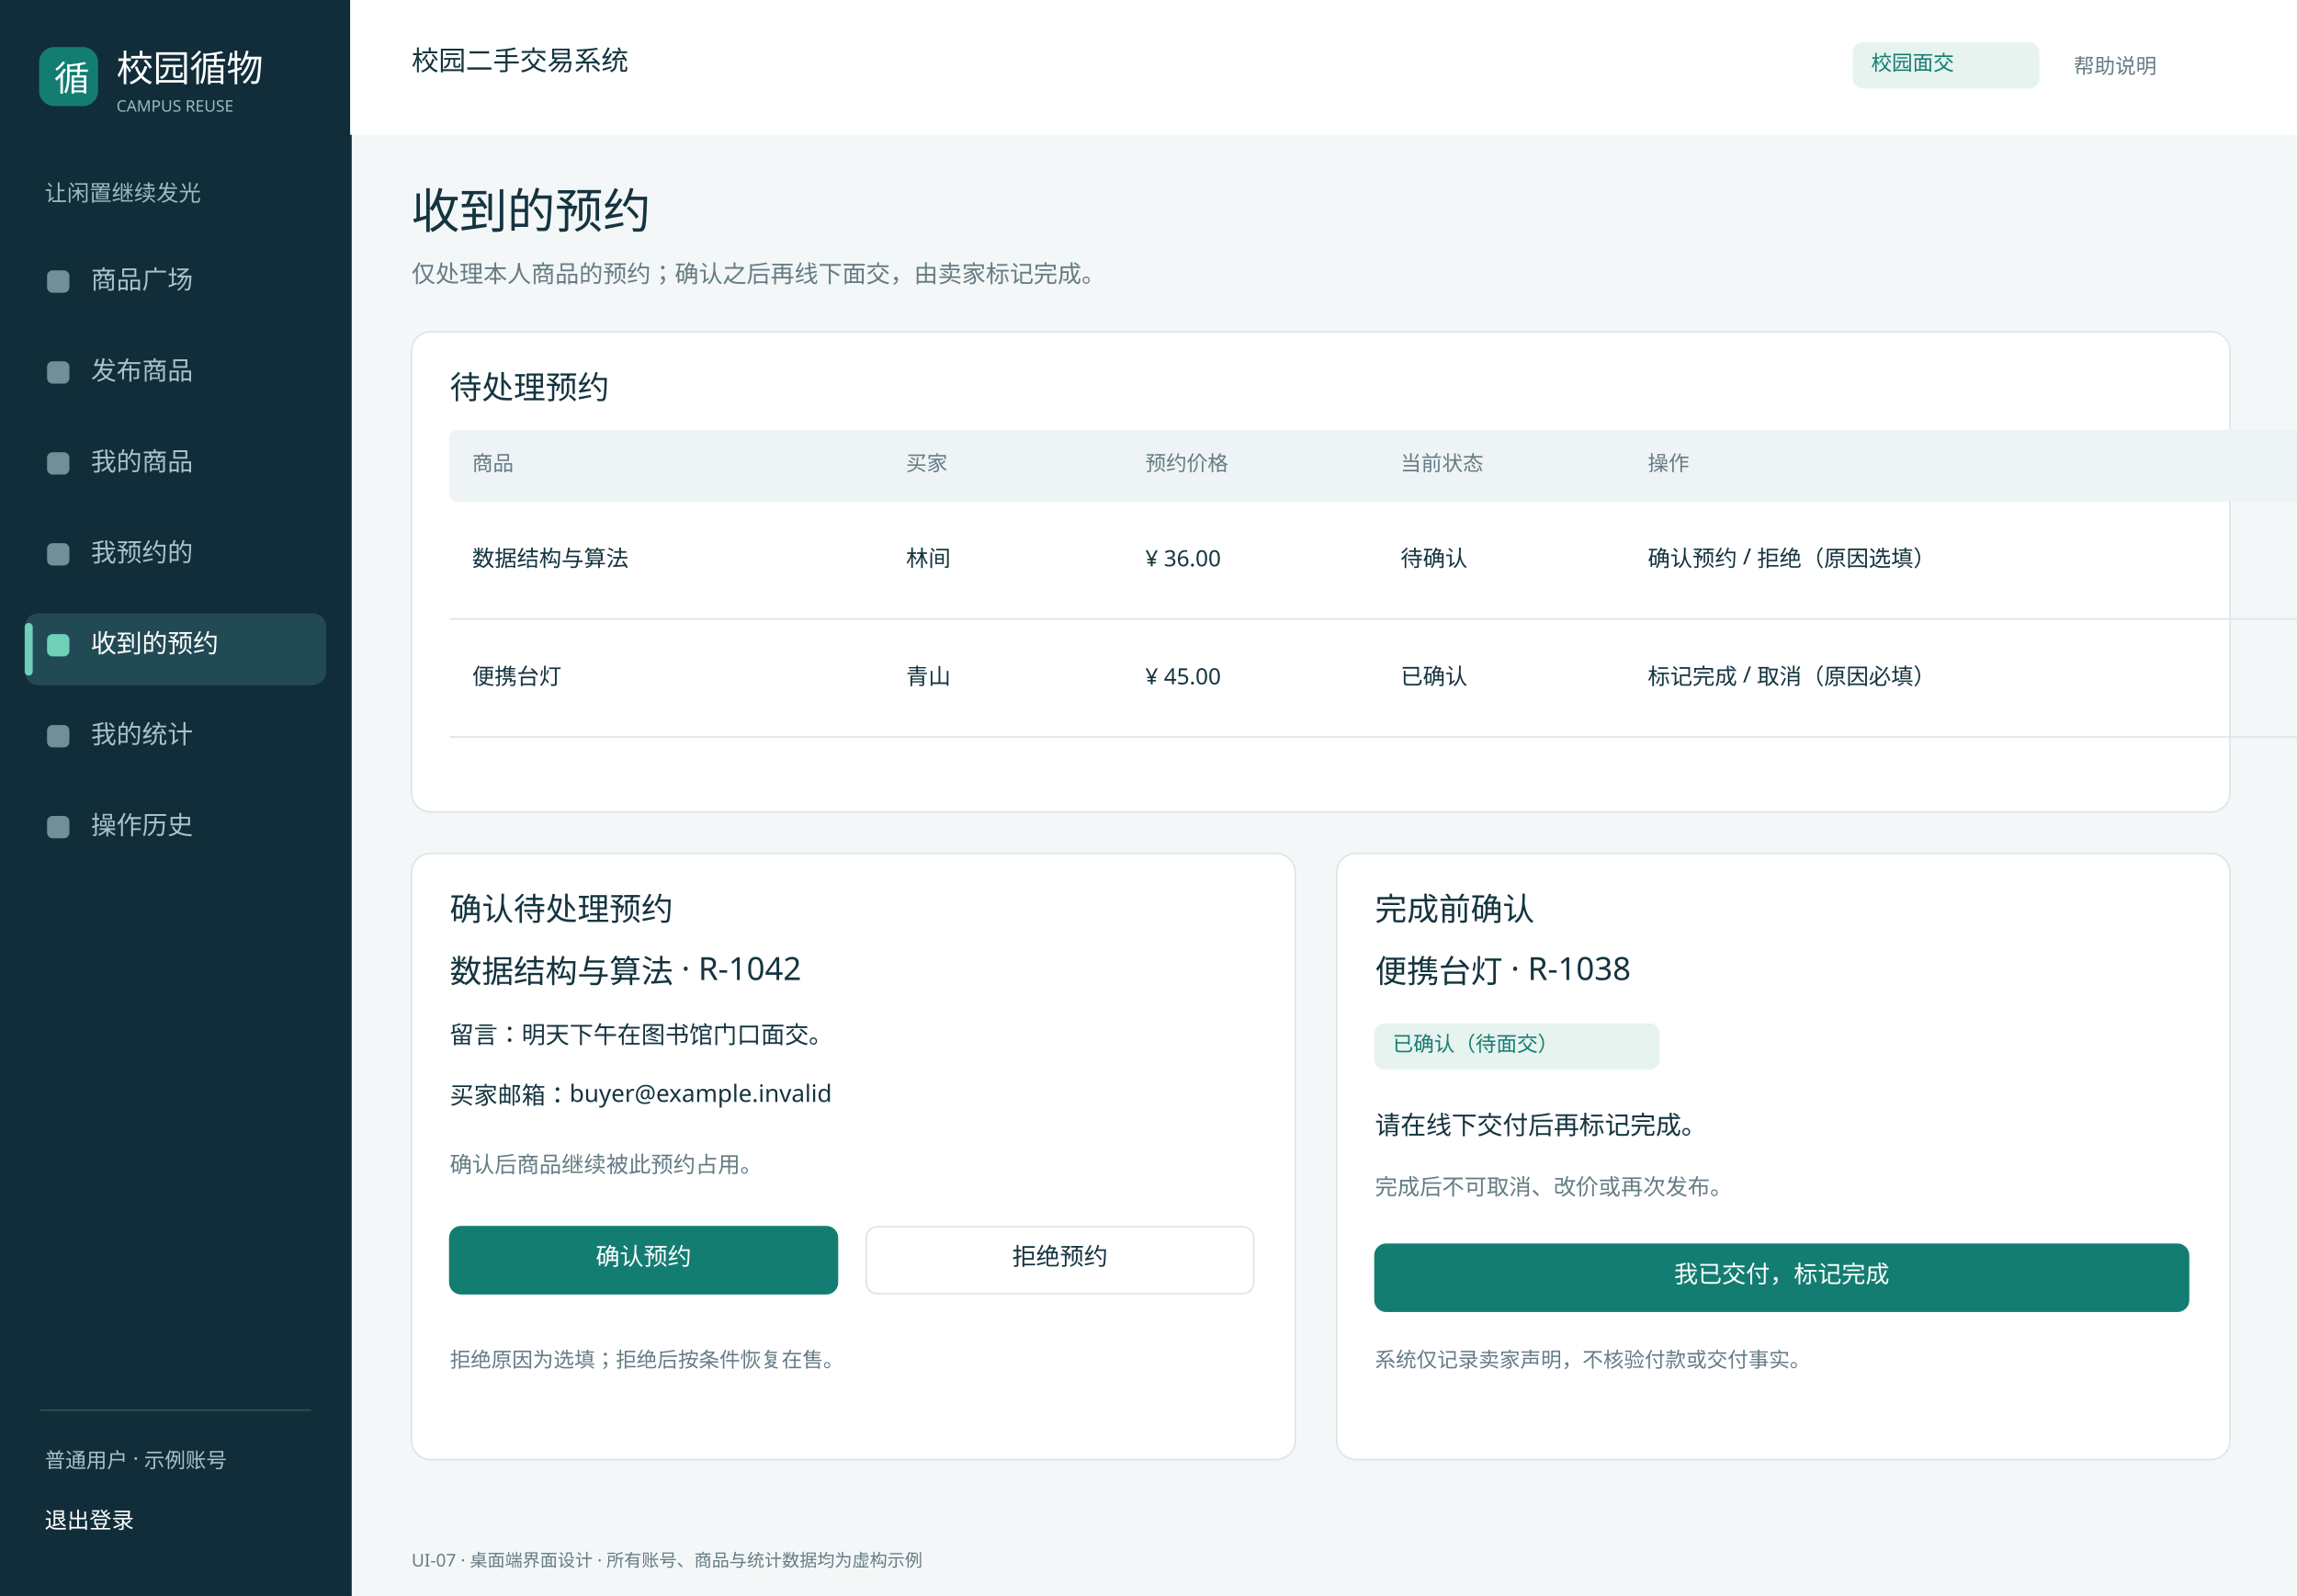
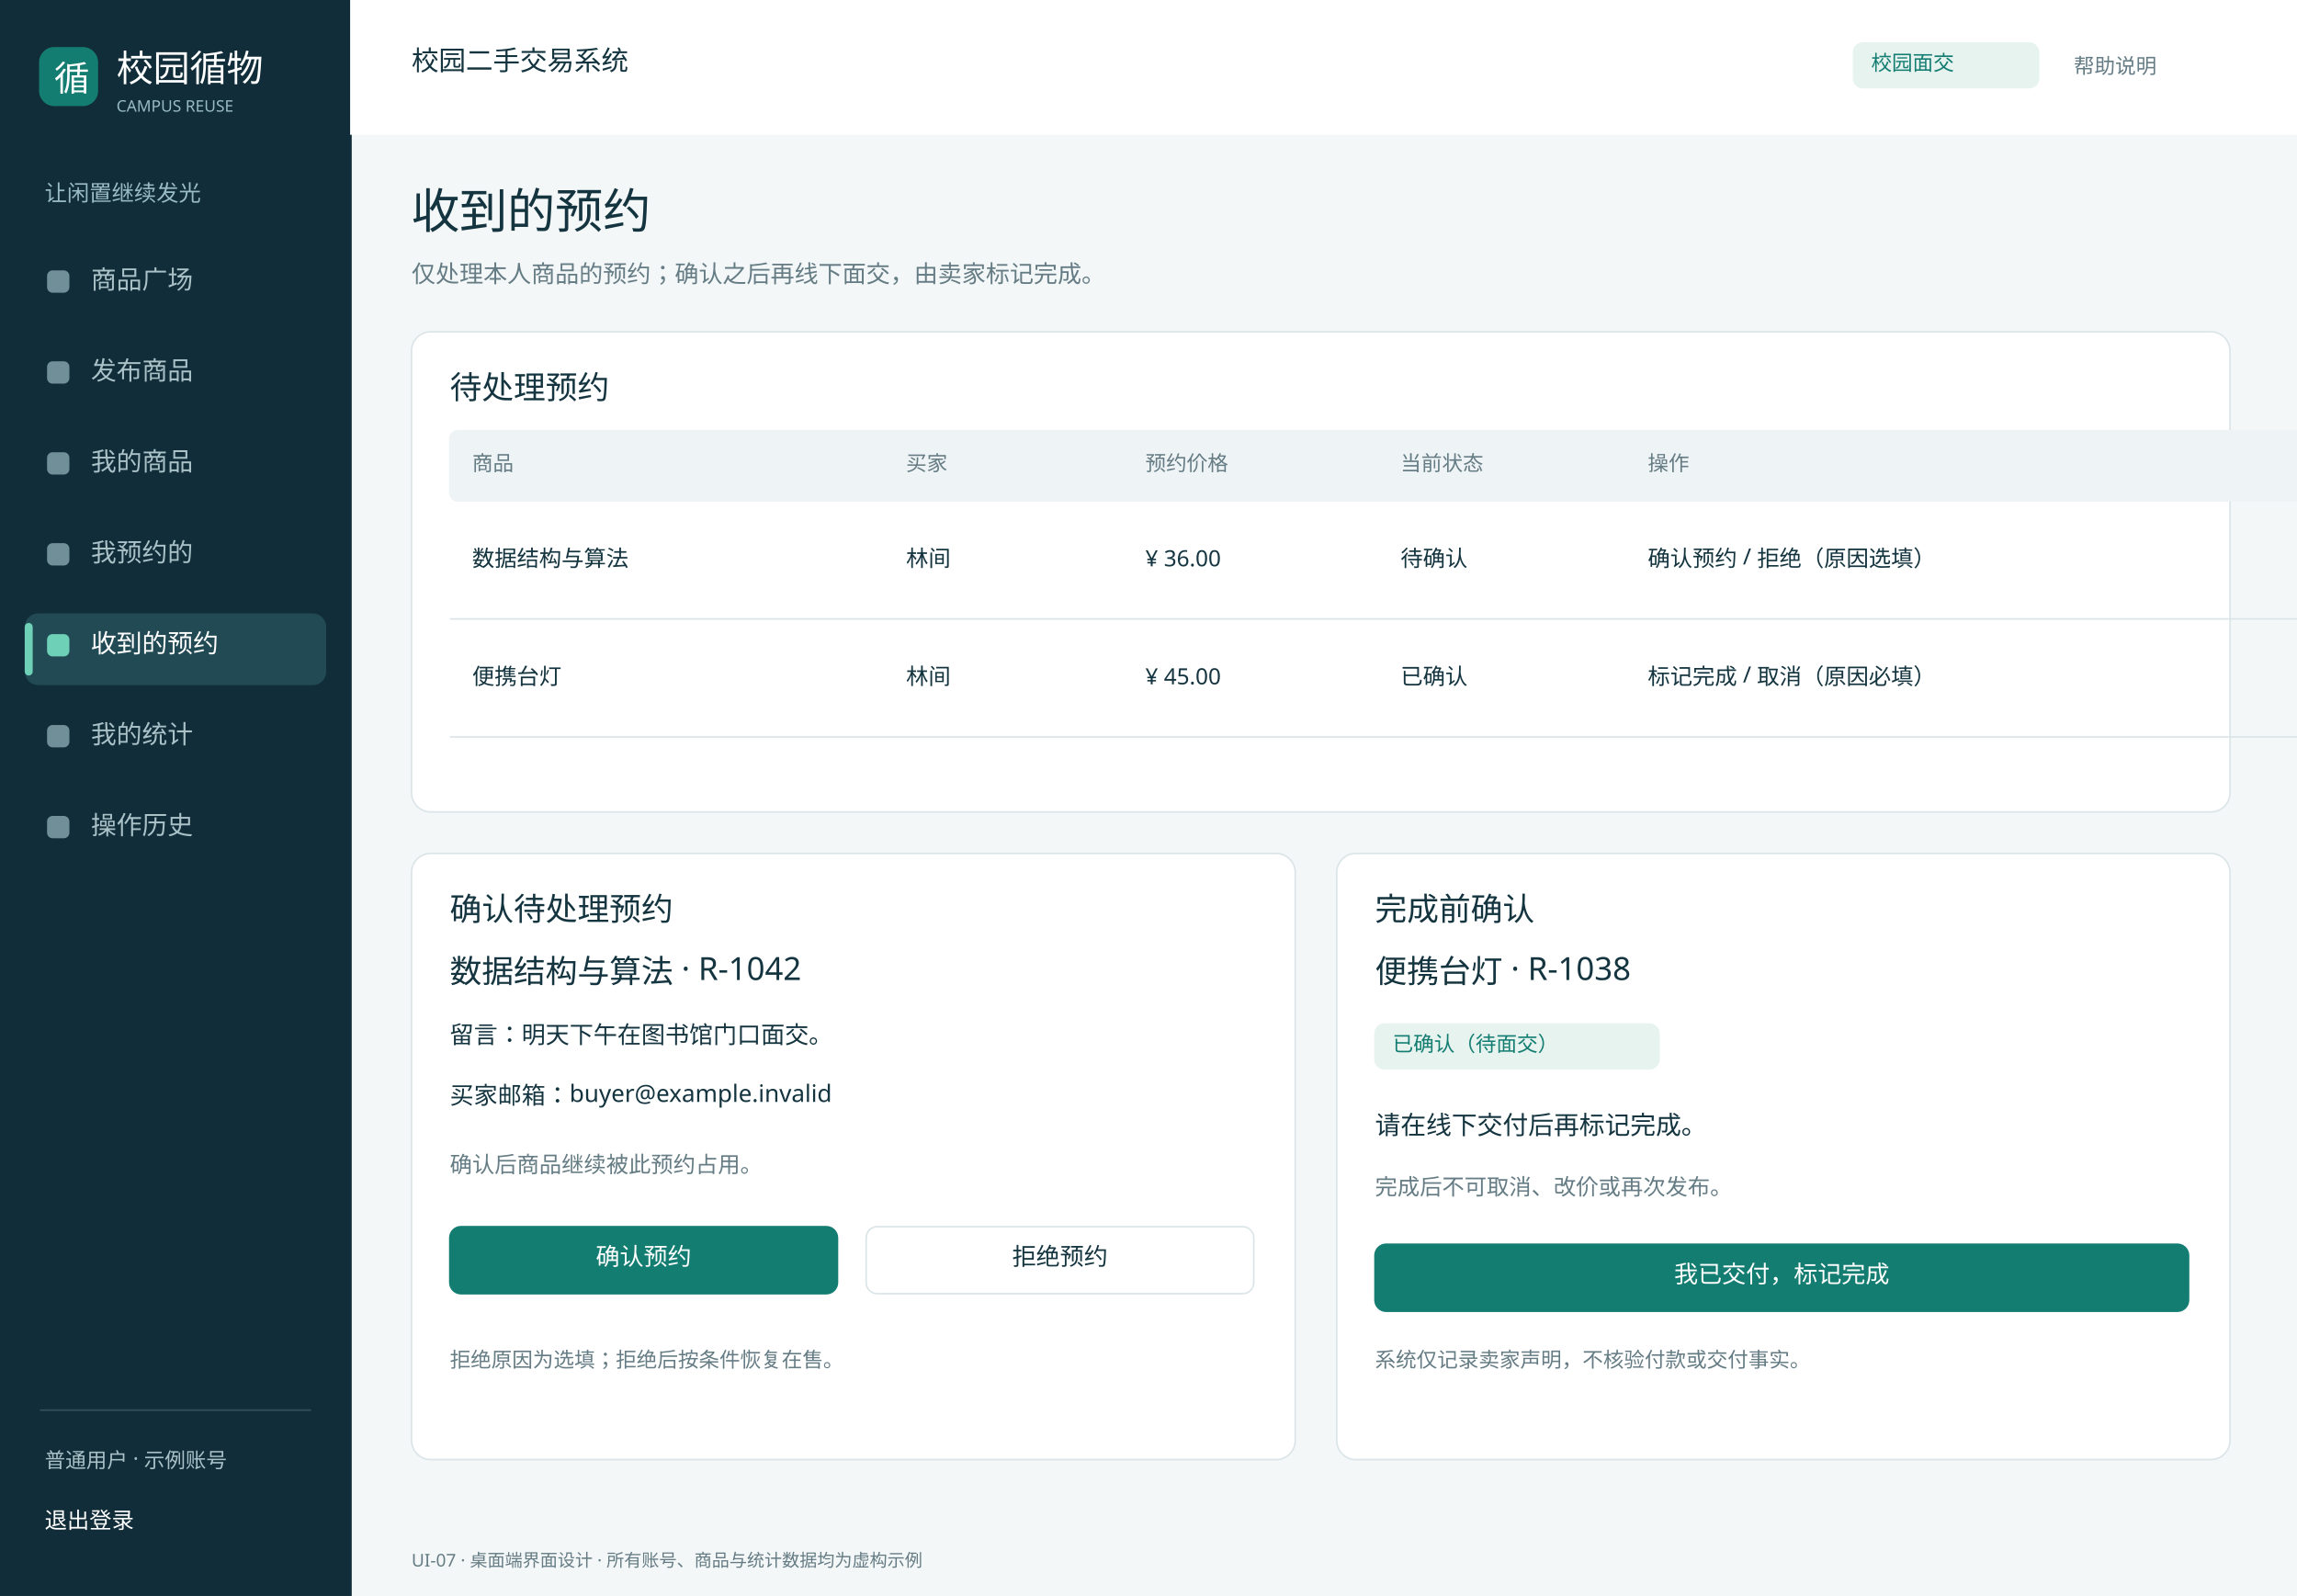
<svg xmlns="http://www.w3.org/2000/svg" width="1440" height="1000" viewBox="0 0 1440 1000">
  <rect x="0" y="0" width="1440" height="1000" rx="0" fill="#F4F7F8" stroke="#F4F7F8" />
  <rect x="0" y="0" width="220" height="1000" rx="0" fill="#102D39" stroke="#102D39" />
  <rect x="25" y="30" width="36" height="36" rx="9" fill="#147D72" stroke="#147D72" />
  <text x="34" y="57" font-family="Hiragino Sans GB,Microsoft YaHei,sans-serif" font-size="22" fill="#FFFFFF">循</text>
  <text x="73" y="51" font-family="Hiragino Sans GB,Microsoft YaHei,sans-serif" font-size="23" fill="#FFFFFF">校园循物</text>
  <text x="73" y="70" font-family="Hiragino Sans GB,Microsoft YaHei,sans-serif" font-size="10" fill="#99BBC4">CAMPUS REUSE</text>
  <text x="28" y="126" font-family="Hiragino Sans GB,Microsoft YaHei,sans-serif" font-size="14" fill="#99BBC4">让闲置继续发光</text>
  <rect x="30" y="170" width="13" height="13" rx="3" fill="#718F98" stroke="#718F98" />
  <text x="57" y="181" font-family="Hiragino Sans GB,Microsoft YaHei,sans-serif" font-size="16" fill="#AAC1C8">商品广场</text>
  <rect x="30" y="227" width="13" height="13" rx="3" fill="#718F98" stroke="#718F98" />
  <text x="57" y="238" font-family="Hiragino Sans GB,Microsoft YaHei,sans-serif" font-size="16" fill="#AAC1C8">发布商品</text>
  <rect x="30" y="284" width="13" height="13" rx="3" fill="#718F98" stroke="#718F98" />
  <text x="57" y="295" font-family="Hiragino Sans GB,Microsoft YaHei,sans-serif" font-size="16" fill="#AAC1C8">我的商品</text>
  <rect x="30" y="341" width="13" height="13" rx="3" fill="#718F98" stroke="#718F98" />
  <text x="57" y="352" font-family="Hiragino Sans GB,Microsoft YaHei,sans-serif" font-size="16" fill="#AAC1C8">我预约的</text>
  <rect x="16" y="385" width="188" height="44" rx="8" fill="#224A55" stroke="#224A55" />
  <rect x="16" y="391" width="4" height="32" rx="2" fill="#6ED1B7" stroke="#6ED1B7" />
  <rect x="30" y="398" width="13" height="13" rx="3" fill="#6ED1B7" stroke="#6ED1B7" />
  <text x="57" y="409" font-family="Hiragino Sans GB,Microsoft YaHei,sans-serif" font-size="16" fill="#FFFFFF">收到的预约</text>
  <rect x="30" y="455" width="13" height="13" rx="3" fill="#718F98" stroke="#718F98" />
  <text x="57" y="466" font-family="Hiragino Sans GB,Microsoft YaHei,sans-serif" font-size="16" fill="#AAC1C8">我的统计</text>
  <rect x="30" y="512" width="13" height="13" rx="3" fill="#718F98" stroke="#718F98" />
  <text x="57" y="523" font-family="Hiragino Sans GB,Microsoft YaHei,sans-serif" font-size="16" fill="#AAC1C8">操作历史</text>
  <path d="M25 884L195 884" stroke="#31505A" />
  <text x="28" y="920" font-family="Hiragino Sans GB,Microsoft YaHei,sans-serif" font-size="13" fill="#AAC1C8">普通用户 · 示例账号</text>
  <text x="28" y="958" font-family="Hiragino Sans GB,Microsoft YaHei,sans-serif" font-size="14" fill="#FFFFFF">退出登录</text>
  <rect x="220" y="0" width="1220" height="84" rx="0" fill="#FFFFFF" stroke="#FFFFFF" />
  <text x="258" y="44" font-family="Hiragino Sans GB,Microsoft YaHei,sans-serif" font-size="17" fill="#14343F">校园二手交易系统</text>
  <rect x="1162" y="27" width="116" height="28" rx="6" fill="#E6F3EE" stroke="#E6F3EE" />
  <text x="1173" y="44" font-family="Hiragino Sans GB,Microsoft YaHei,sans-serif" font-size="13" fill="#147D72">校园面交</text>
  <text x="1300" y="46" font-family="Hiragino Sans GB,Microsoft YaHei,sans-serif" font-size="13" fill="#657C84">帮助说明</text>
  <text x="258" y="143" font-family="Hiragino Sans GB,Microsoft YaHei,sans-serif" font-size="30" fill="#14343F">收到的预约</text>
  <text x="258" y="177" font-family="Hiragino Sans GB,Microsoft YaHei,sans-serif" font-size="15" fill="#657C84">仅处理本人商品的预约；确认之后再线下面交，由卖家标记完成。</text>
  <text x="258" y="982" font-family="Hiragino Sans GB,Microsoft YaHei,sans-serif" font-size="11" fill="#657C84">UI-07  ·  桌面端界面设计  ·  所有账号、商品与统计数据均为虚构示例</text>
  <rect x="258" y="208" width="1140" height="301" rx="12" fill="#FFFFFF" stroke="#DBE5E8" />
  <text x="282" y="250" font-family="Hiragino Sans GB,Microsoft YaHei,sans-serif" font-size="20" fill="#14343F">待处理预约</text>
  <rect x="282" y="270" width="1164" height="44" rx="5" fill="#EEF3F5" stroke="#EEF3F5" />
  <text x="296" y="295.0" font-family="Hiragino Sans GB,Microsoft YaHei,sans-serif" font-size="13" fill="#657C84">商品</text>
  <text x="568" y="295.0" font-family="Hiragino Sans GB,Microsoft YaHei,sans-serif" font-size="13" fill="#657C84">买家</text>
  <text x="718" y="295.0" font-family="Hiragino Sans GB,Microsoft YaHei,sans-serif" font-size="13" fill="#657C84">预约价格</text>
  <text x="878" y="295.0" font-family="Hiragino Sans GB,Microsoft YaHei,sans-serif" font-size="13" fill="#657C84">当前状态</text>
  <text x="1033" y="295.0" font-family="Hiragino Sans GB,Microsoft YaHei,sans-serif" font-size="13" fill="#657C84">操作</text>
  <text x="296" y="355.0" font-family="Hiragino Sans GB,Microsoft YaHei,sans-serif" font-size="14" fill="#14343F">数据结构与算法</text>
  <text x="568" y="355.0" font-family="Hiragino Sans GB,Microsoft YaHei,sans-serif" font-size="14" fill="#14343F">林间</text>
  <text x="718" y="355.0" font-family="Hiragino Sans GB,Microsoft YaHei,sans-serif" font-size="14" fill="#14343F">¥ 36.00</text>
  <text x="878" y="355.0" font-family="Hiragino Sans GB,Microsoft YaHei,sans-serif" font-size="14" fill="#14343F">待确认</text>
  <text x="1033" y="355.0" font-family="Hiragino Sans GB,Microsoft YaHei,sans-serif" font-size="14" fill="#14343F">确认预约  /  拒绝（原因选填）</text>
  <path d="M282 388L1446 388" stroke="#DBE5E8" />
  <text x="296" y="429.0" font-family="Hiragino Sans GB,Microsoft YaHei,sans-serif" font-size="14" fill="#14343F">便携台灯</text>
-   <text x="568" y="429.0" font-family="Hiragino Sans GB,Microsoft YaHei,sans-serif" font-size="14" fill="#14343F">青山</text>
+   <text x="568" y="429.0" font-family="Hiragino Sans GB,Microsoft YaHei,sans-serif" font-size="14" fill="#14343F">林间</text>
  <text x="718" y="429.0" font-family="Hiragino Sans GB,Microsoft YaHei,sans-serif" font-size="14" fill="#14343F">¥ 45.00</text>
  <text x="878" y="429.0" font-family="Hiragino Sans GB,Microsoft YaHei,sans-serif" font-size="14" fill="#14343F">已确认</text>
  <text x="1033" y="429.0" font-family="Hiragino Sans GB,Microsoft YaHei,sans-serif" font-size="14" fill="#14343F">标记完成  /  取消（原因必填）</text>
  <path d="M282 462L1446 462" stroke="#DBE5E8" />
  <rect x="258" y="535" width="554" height="380" rx="12" fill="#FFFFFF" stroke="#DBE5E8" />
  <text x="282" y="577" font-family="Hiragino Sans GB,Microsoft YaHei,sans-serif" font-size="20" fill="#14343F">确认待处理预约</text>
  <text x="282" y="616" font-family="Hiragino Sans GB,Microsoft YaHei,sans-serif" font-size="20" fill="#14343F">数据结构与算法 · R-1042</text>
  <text x="282" y="654" font-family="Hiragino Sans GB,Microsoft YaHei,sans-serif" font-size="15" fill="#14343F">留言：明天下午在图书馆门口面交。</text>
  <text x="282" y="692" font-family="Hiragino Sans GB,Microsoft YaHei,sans-serif" font-size="15" fill="#14343F">买家邮箱：buyer@example.invalid</text>
  <text x="282" y="735" font-family="Hiragino Sans GB,Microsoft YaHei,sans-serif" font-size="14" fill="#657C84">确认后商品继续被此预约占用。</text>
  <rect x="282" y="769" width="243" height="42" rx="7" fill="#147D72" stroke="#147D72" />
  <text x="373.5" y="793" font-family="Hiragino Sans GB,Microsoft YaHei,sans-serif" font-size="15" fill="#FFFFFF">确认预约</text>
  <rect x="543" y="769" width="243" height="42" rx="7" fill="#FFFFFF" stroke="#DBE5E8" />
  <text x="634.5" y="793" font-family="Hiragino Sans GB,Microsoft YaHei,sans-serif" font-size="15" fill="#14343F">拒绝预约</text>
  <text x="282" y="857" font-family="Hiragino Sans GB,Microsoft YaHei,sans-serif" font-size="13" fill="#657C84">拒绝原因为选填；拒绝后按条件恢复在售。</text>
  <rect x="838" y="535" width="560" height="380" rx="12" fill="#FFFFFF" stroke="#DBE5E8" />
  <text x="862" y="577" font-family="Hiragino Sans GB,Microsoft YaHei,sans-serif" font-size="20" fill="#14343F">完成前确认</text>
  <text x="862" y="616" font-family="Hiragino Sans GB,Microsoft YaHei,sans-serif" font-size="20" fill="#14343F">便携台灯 · R-1038</text>
  <rect x="862" y="642" width="178" height="28" rx="6" fill="#E6F3EE" stroke="#E6F3EE" />
  <text x="873" y="659" font-family="Hiragino Sans GB,Microsoft YaHei,sans-serif" font-size="13" fill="#147D72">已确认（待面交）</text>
  <text x="862" y="711" font-family="Hiragino Sans GB,Microsoft YaHei,sans-serif" font-size="16" fill="#14343F">请在线下交付后再标记完成。</text>
  <text x="862" y="749" font-family="Hiragino Sans GB,Microsoft YaHei,sans-serif" font-size="14" fill="#657C84">完成后不可取消、改价或再次发布。</text>
  <rect x="862" y="780" width="510" height="42" rx="7" fill="#147D72" stroke="#147D72" />
  <text x="1049.5" y="804" font-family="Hiragino Sans GB,Microsoft YaHei,sans-serif" font-size="15" fill="#FFFFFF">我已交付，标记完成</text>
  <text x="862" y="857" font-family="Hiragino Sans GB,Microsoft YaHei,sans-serif" font-size="13" fill="#657C84">系统仅记录卖家声明，不核验付款或交付事实。</text>
</svg>
